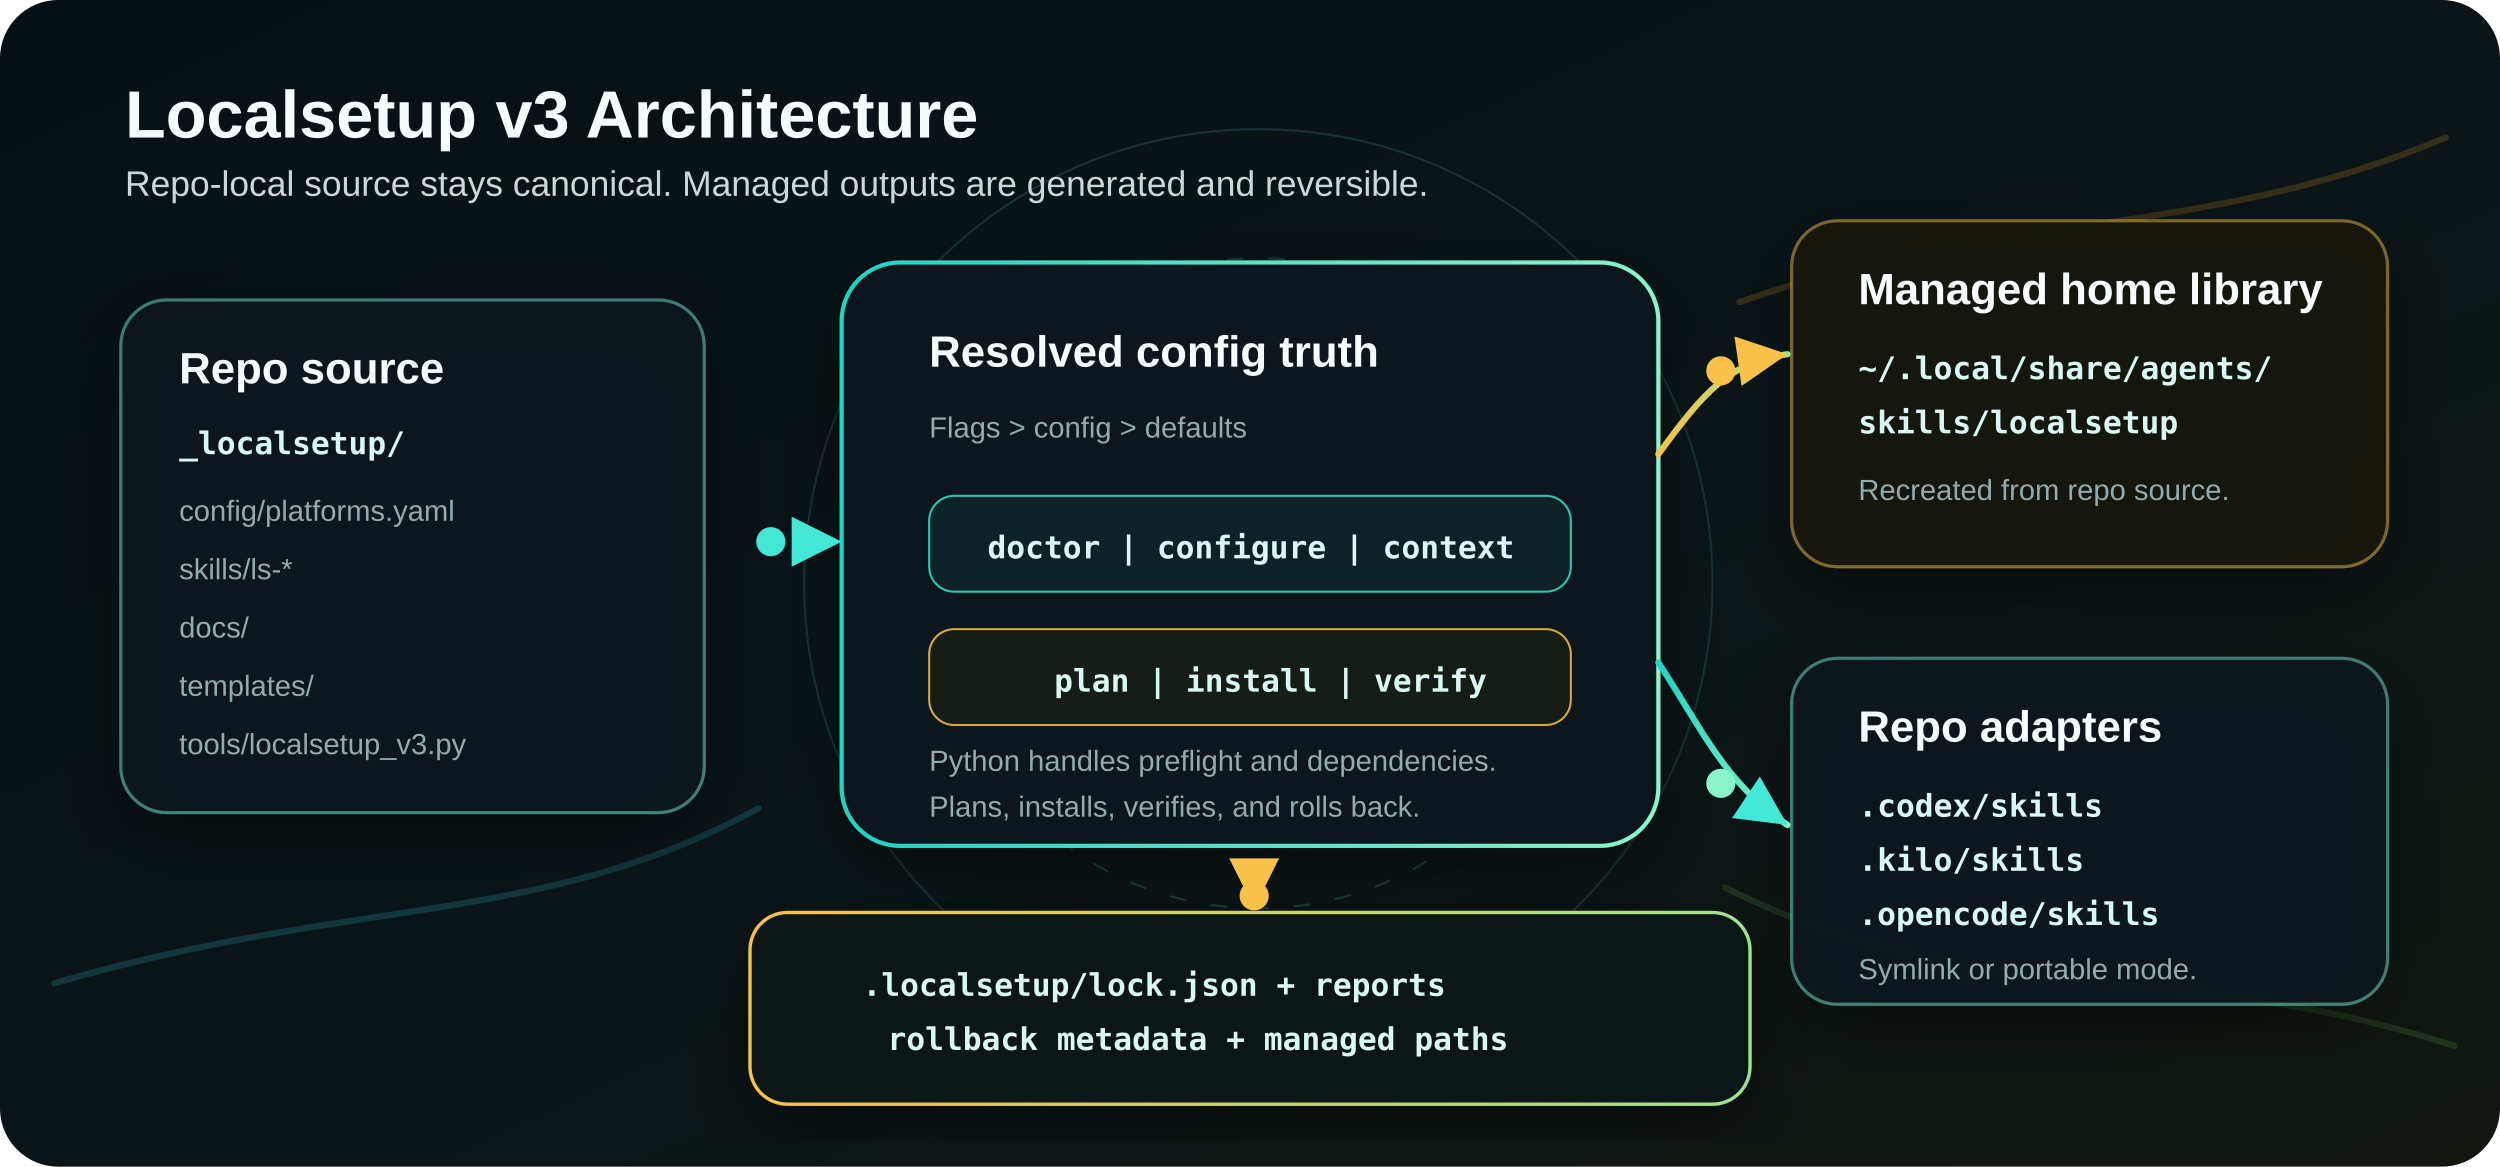
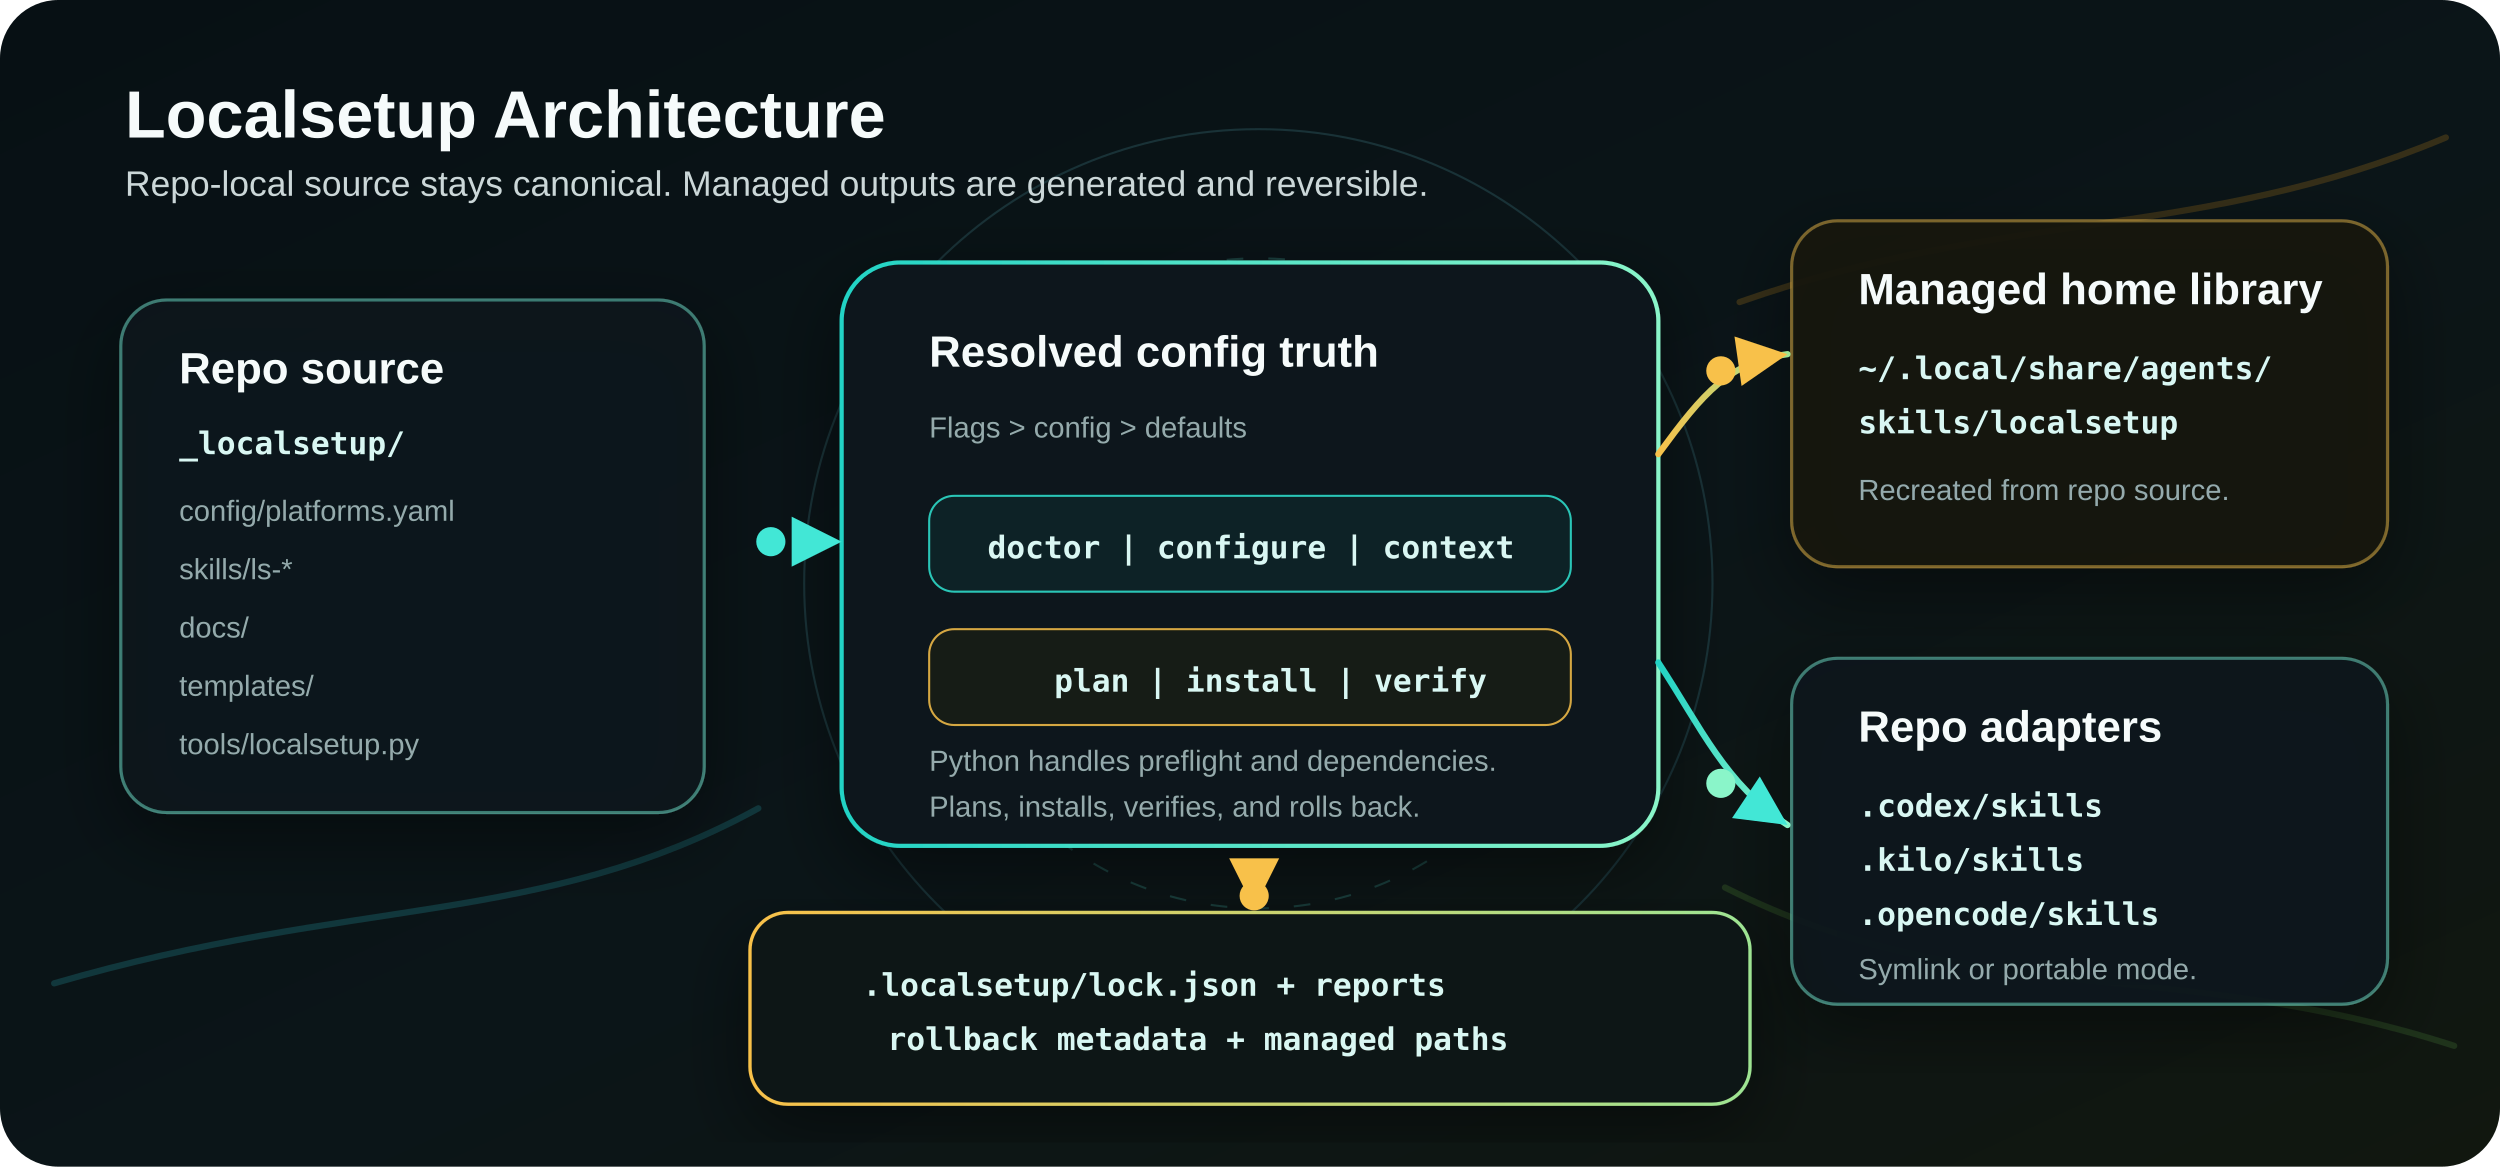
<svg xmlns="http://www.w3.org/2000/svg" viewBox="0 0 1200 560" role="img" aria-labelledby="title desc">
  <defs>
    <linearGradient id="bg" x1="0" y1="0" x2="1" y2="1">
      <stop offset="0" stop-color="#071014" />
      <stop offset="0.55" stop-color="#0b1518" />
      <stop offset="1" stop-color="#11170f" />
    </linearGradient>
    <linearGradient id="teal" x1="0" y1="0" x2="1" y2="0">
      <stop offset="0" stop-color="#22d3c5" />
      <stop offset="1" stop-color="#8af5c9" />
    </linearGradient>
    <linearGradient id="amber" x1="0" y1="0" x2="1" y2="0">
      <stop offset="0" stop-color="#f8c14a" />
      <stop offset="1" stop-color="#9ee493" />
    </linearGradient>
    <filter id="shadow" x="-20%" y="-20%" width="140%" height="140%">
      <feDropShadow dx="0" dy="12" stdDeviation="18" flood-color="#000000" flood-opacity="0.45" />
    </filter>
    <marker id="arrow-teal" markerWidth="12" markerHeight="12" refX="10" refY="6" orient="auto">
      <path d="M2,2 L10,6 L2,10 Z" fill="#42e7d6" />
    </marker>
    <marker id="arrow-amber" markerWidth="12" markerHeight="12" refX="10" refY="6" orient="auto">
      <path d="M2,2 L10,6 L2,10 Z" fill="#f8c14a" />
    </marker>
    <style>
      .small { font: 500 17px Arial, sans-serif; fill: #cbd7d8; }
      .tiny { font: 500 14px Arial, sans-serif; fill: #95aaac; }
      .title { font: 800 32px Arial, sans-serif; fill: #f6fbfb; }
      .label { font: 800 21px Arial, sans-serif; fill: #f6fbfb; }
      .mono { font: 600 15px ui-monospace, SFMono-Regular, Consolas, monospace; fill: #d9f7f3; }
      .box { fill: rgba(11, 24, 28, 0.92); stroke: rgba(125, 242, 221, 0.45); stroke-width: 1.5; }
      .box2 { fill: rgba(20, 24, 18, 0.94); stroke: rgba(248, 193, 74, 0.45); stroke-width: 1.5; }
      .line { fill: none; stroke-width: 3; stroke-linecap: round; }
    </style>
  </defs>
  <rect width="1200" height="560" rx="28" fill="url(#bg)" />
  <circle cx="604" cy="280" r="218" fill="none" stroke="#193237" stroke-width="1" />
  <circle cx="604" cy="280" r="156" fill="none" stroke="#1a3f3d" stroke-width="1" stroke-dasharray="8 12" />
  <path d="M26 472 C170 430 260 445 364 388" class="line" stroke="#14464b" opacity="0.7" />
  <path d="M835 145 C963 100 1055 116 1174 66" class="line" stroke="#493a18" opacity="0.7" />
  <path d="M828 426 C947 486 1042 458 1178 502" class="line" stroke="#253e20" opacity="0.7" />
-   <text x="60" y="66" class="title">Localsetup v3 Architecture</text>
+   <text x="60" y="66" class="title">Localsetup Architecture</text>
  <text x="60" y="94" class="small">Repo-local source stays canonical. Managed outputs are generated and reversible.</text>
  <g filter="url(#shadow)">
    <rect x="58" y="144" width="280" height="246" rx="22" class="box" />
    <text x="86" y="184" class="label">Repo source</text>
    <text x="86" y="218" class="mono">_localsetup/</text>
    <text x="86" y="250" class="tiny">config/platforms.yaml</text>
    <text x="86" y="278" class="tiny">skills/ls-*</text>
    <text x="86" y="306" class="tiny">docs/</text>
    <text x="86" y="334" class="tiny">templates/</text>
-     <text x="86" y="362" class="tiny">tools/localsetup_v3.py</text>
+     <text x="86" y="362" class="tiny">tools/localsetup.py</text>
  </g>
  <g filter="url(#shadow)">
    <rect x="404" y="126" width="392" height="280" rx="28" fill="#0b171a" stroke="url(#teal)" stroke-width="2" />
    <text x="446" y="176" class="label">Resolved config truth</text>
    <text x="446" y="210" class="tiny">Flags &gt; config &gt; defaults</text>
    <rect x="446" y="238" width="308" height="46" rx="12" fill="#102427" stroke="#2fe4d2" opacity="0.85" />
    <text x="474" y="268" class="mono">doctor | configure | context</text>
    <rect x="446" y="302" width="308" height="46" rx="12" fill="#171b14" stroke="#f8c14a" opacity="0.85" />
    <text x="506" y="332" class="mono">plan | install | verify</text>
    <text x="446" y="370" class="tiny">Python handles preflight and dependencies.</text>
    <text x="446" y="392" class="tiny">Plans, installs, verifies, and rolls back.</text>
  </g>
  <g filter="url(#shadow)">
    <rect x="860" y="106" width="286" height="166" rx="22" class="box2" />
    <text x="892" y="146" class="label">Managed home library</text>
    <text x="892" y="182" class="mono">~/.local/share/agents/</text>
    <text x="892" y="208" class="mono">skills/localsetup</text>
    <text x="892" y="240" class="tiny">Recreated from repo source.</text>
  </g>
  <g filter="url(#shadow)">
    <rect x="860" y="316" width="286" height="166" rx="22" class="box" />
    <text x="892" y="356" class="label">Repo adapters</text>
    <text x="892" y="392" class="mono">.codex/skills</text>
    <text x="892" y="418" class="mono">.kilo/skills</text>
    <text x="892" y="444" class="mono">.opencode/skills</text>
    <text x="892" y="470" class="tiny">Symlink or portable mode.</text>
  </g>
  <g filter="url(#shadow)">
    <rect x="360" y="438" width="480" height="92" rx="18" fill="#111814" stroke="url(#amber)" stroke-width="1.6" />
    <text x="414" y="478" class="mono">.localsetup/lock.json + reports</text>
    <text x="426" y="504" class="mono">rollback metadata + managed paths</text>
  </g>
  <path d="M338 260 C366 260 376 260 404 260" class="line" stroke="url(#teal)" marker-end="url(#arrow-teal)" />
  <path d="M796 218 C818 188 830 174 858 170" class="line" stroke="url(#amber)" marker-end="url(#arrow-amber)" />
  <path d="M796 318 C817 350 828 376 858 396" class="line" stroke="url(#teal)" marker-end="url(#arrow-teal)" />
  <path d="M602 406 C602 420 602 428 602 436" class="line" stroke="url(#amber)" marker-end="url(#arrow-amber)" />
  <circle cx="370" cy="260" r="7" fill="#42e7d6" />
  <circle cx="826" cy="178" r="7" fill="#f8c14a" />
  <circle cx="826" cy="376" r="7" fill="#8af5c9" />
  <circle cx="602" cy="430" r="7" fill="#f8c14a" />
</svg>
